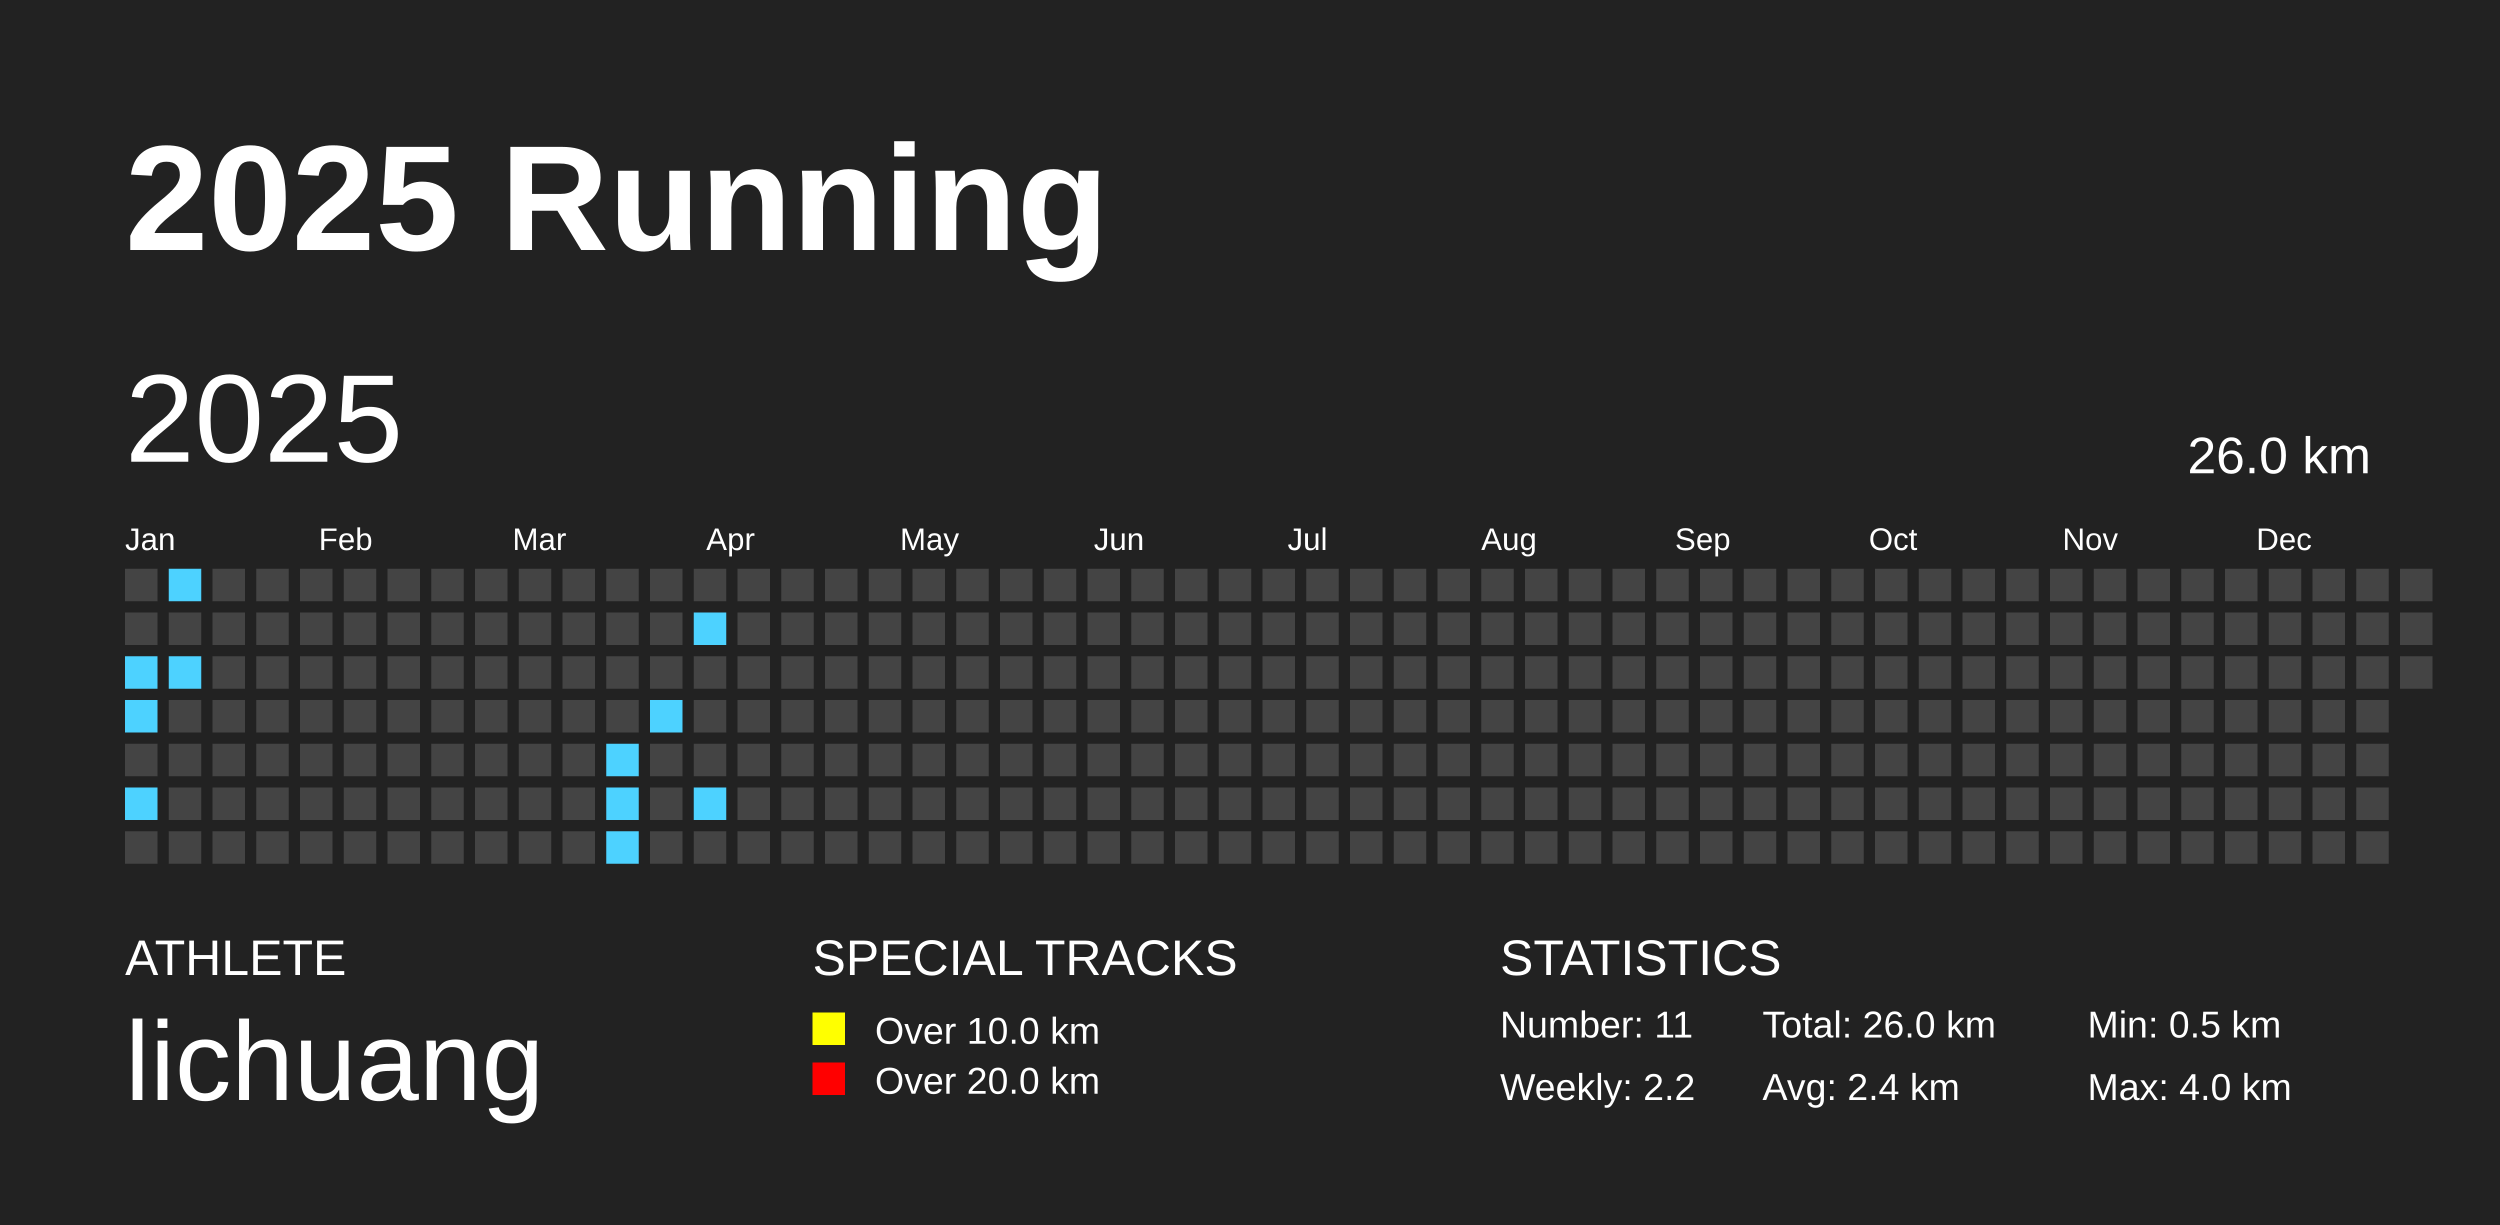
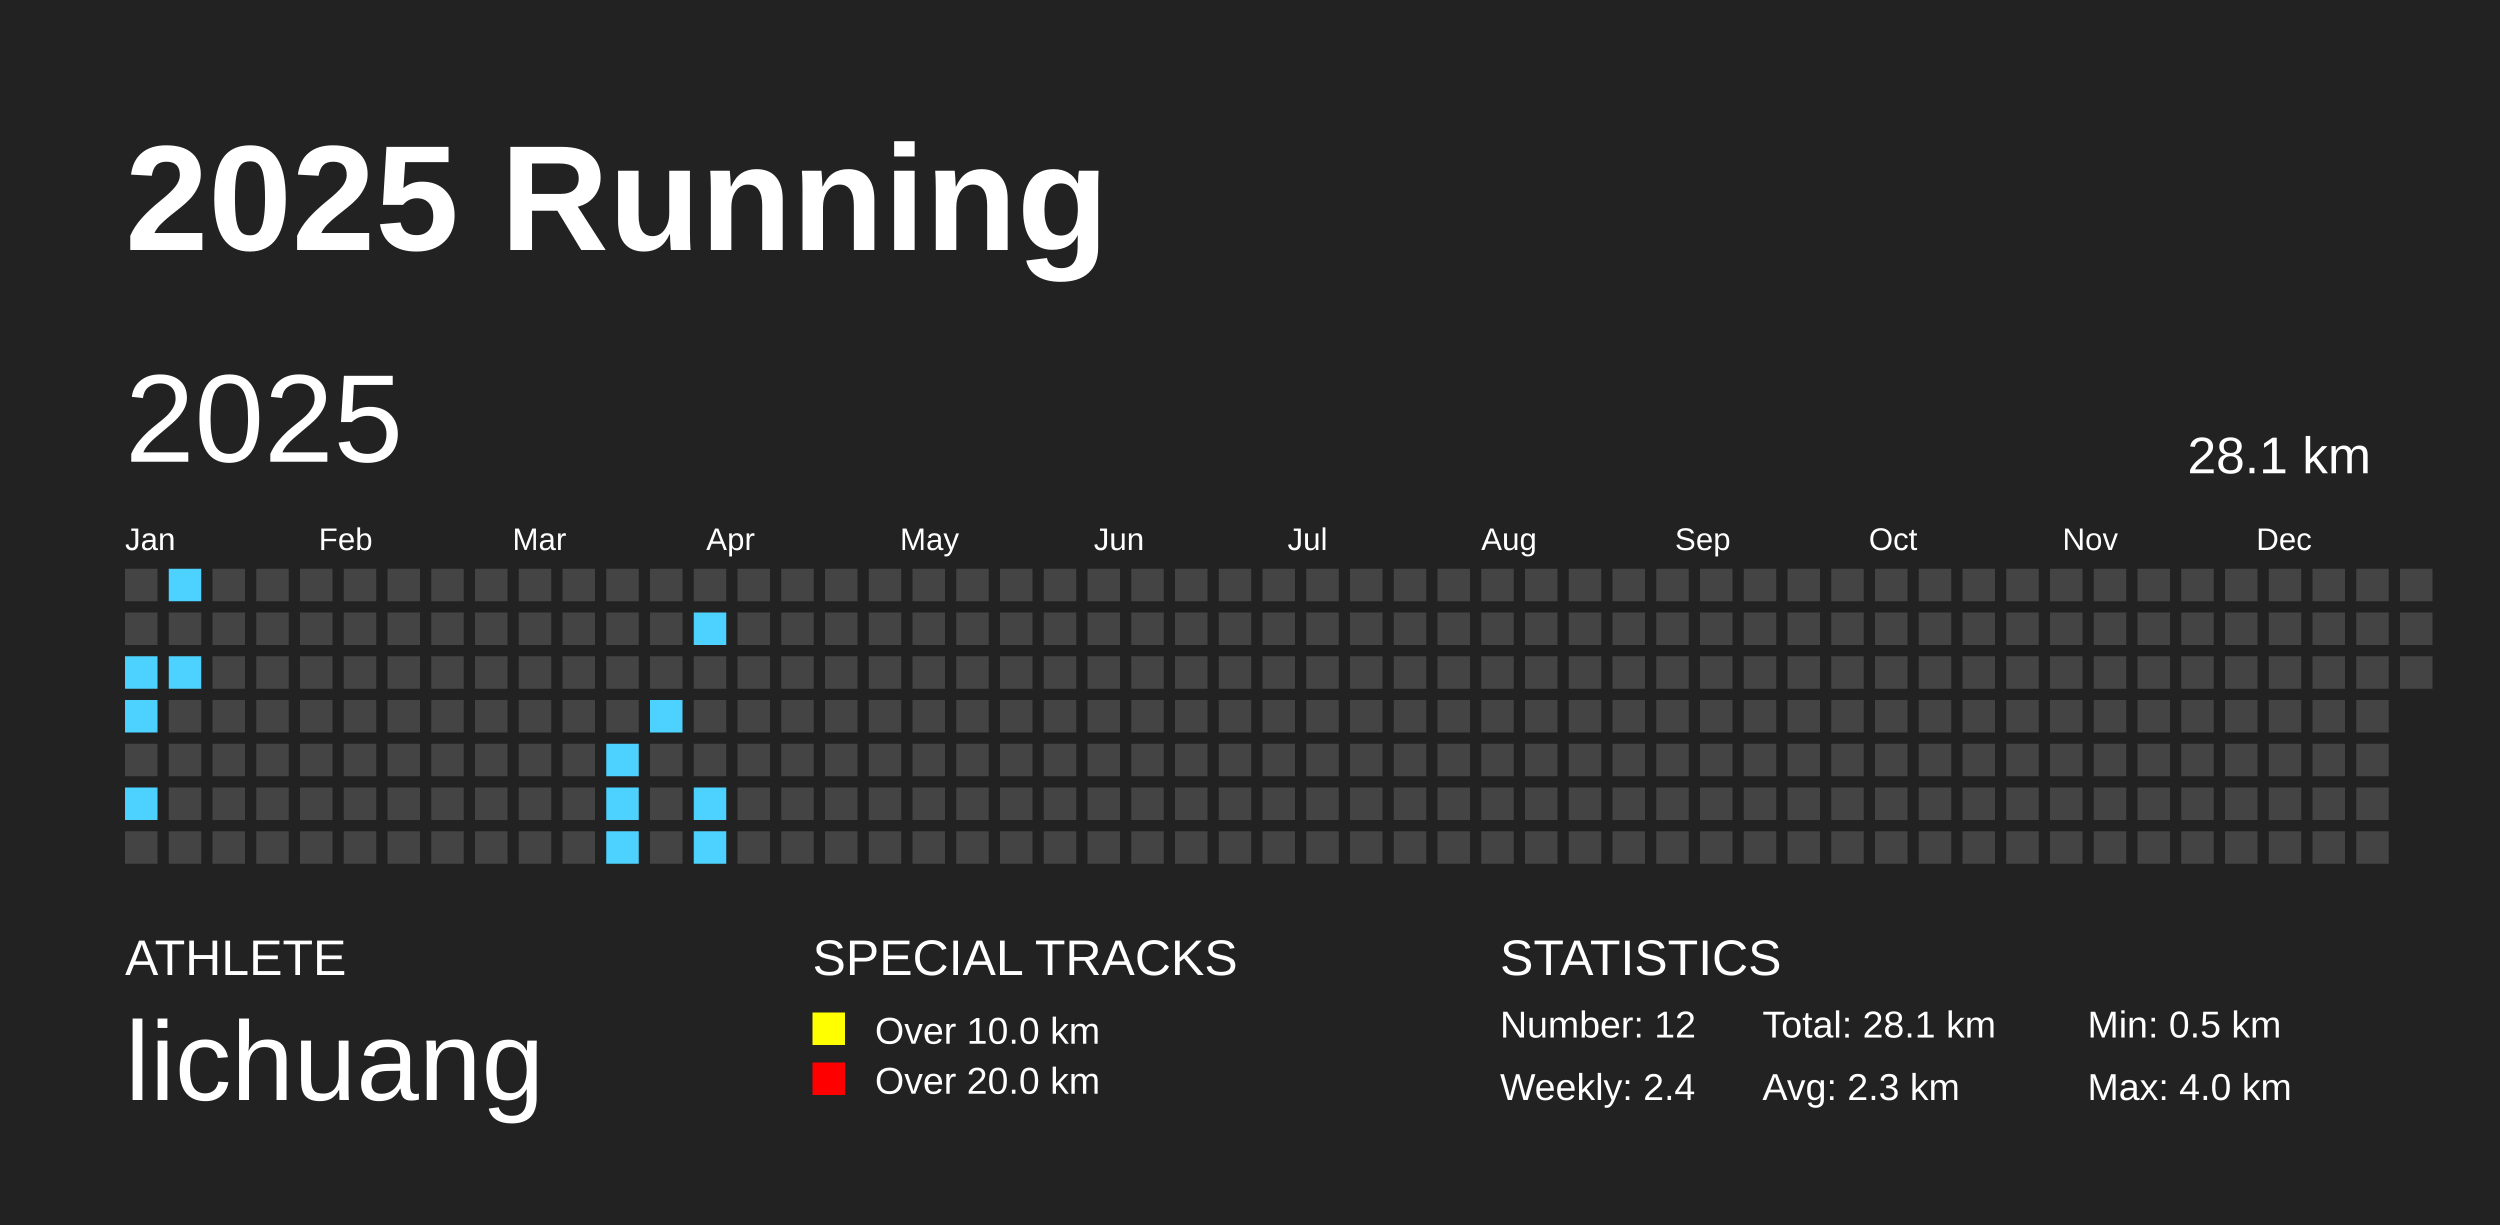
<svg xmlns="http://www.w3.org/2000/svg" baseProfile="full" height="98mm" version="1.1" viewBox="0,0,200,98" width="200mm">
  <defs />
  <rect fill="#222222" height="98" width="200" x="0" y="0" />
  <text fill="#FFFFFF" style="font-size:12px; font-family:Arial; font-weight:bold;" x="10" y="20">2025 Running</text>
  <text fill="#FFFFFF" style="font-size:4px; font-family:Arial" x="10" y="78">ATHLETE</text>
  <text fill="#FFFFFF" style="font-size:9px; font-family:Arial" x="10" y="88">lichuang</text>
  <text fill="#FFFFFF" style="font-size:4px; font-family:Arial" x="65" y="78">SPECIAL TRACKS</text>
  <rect fill="yellow" height="2.6" width="2.6" x="65" y="81" />
  <text fill="#FFFFFF" style="font-size:3px; font-family:Arial" x="70" y="83.5">Over 10.0 km</text>
  <rect fill="red" height="2.6" width="2.6" x="65" y="85" />
  <text fill="#FFFFFF" style="font-size:3px; font-family:Arial" x="70" y="87.5">Over 20.0 km</text>
  <text fill="#FFFFFF" style="font-size:4px; font-family:Arial" x="120" y="78">STATISTICS</text>
-   <text fill="#FFFFFF" style="font-size:3px; font-family:Arial" x="120" y="83">Number: 11</text>
-   <text fill="#FFFFFF" style="font-size:3px; font-family:Arial" x="120" y="88">Weekly: 2.2</text>
-   <text fill="#FFFFFF" style="font-size:3px; font-family:Arial" x="141" y="83">Total: 26.0 km</text>
-   <text fill="#FFFFFF" style="font-size:3px; font-family:Arial" x="141" y="88">Avg: 2.4 km</text>
+   <text fill="#FFFFFF" style="font-size:3px; font-family:Arial" x="120" y="83">Number: 12</text>
+   <text fill="#FFFFFF" style="font-size:3px; font-family:Arial" x="120" y="88">Weekly: 2.4</text>
+   <text fill="#FFFFFF" style="font-size:3px; font-family:Arial" x="141" y="83">Total: 28.1 km</text>
+   <text fill="#FFFFFF" style="font-size:3px; font-family:Arial" x="141" y="88">Avg: 2.3 km</text>
  <text fill="#FFFFFF" style="font-size:3px; font-family:Arial" x="167" y="83">Min: 0.5 km</text>
  <text fill="#FFFFFF" style="font-size:3px; font-family:Arial" x="167" y="88">Max: 4.0 km</text>
  <text dominant-baseline="hanging" fill="#FFFFFF" style="font-size:10.0px; font-family:Arial;" x="10" y="30">2025</text>
-   <text dominant-baseline="hanging" fill="#FFFFFF" style="font-size:4.125px; font-family:Arial;" x="175" y="35">26.0 km</text>
+   <text dominant-baseline="hanging" fill="#FFFFFF" style="font-size:4.125px; font-family:Arial;" x="175" y="35">28.1 km</text>
  <text fill="#FFFFFF" style="font-size:2.5px; font-family:Arial" x="10.0" y="44">Jan</text>
  <text fill="#FFFFFF" style="font-size:2.5px; font-family:Arial" x="25.5" y="44">Feb</text>
  <text fill="#FFFFFF" style="font-size:2.5px; font-family:Arial" x="41.0" y="44">Mar</text>
  <text fill="#FFFFFF" style="font-size:2.5px; font-family:Arial" x="56.5" y="44">Apr</text>
  <text fill="#FFFFFF" style="font-size:2.5px; font-family:Arial" x="72.0" y="44">May</text>
  <text fill="#FFFFFF" style="font-size:2.5px; font-family:Arial" x="87.5" y="44">Jun</text>
  <text fill="#FFFFFF" style="font-size:2.5px; font-family:Arial" x="103.0" y="44">Jul</text>
  <text fill="#FFFFFF" style="font-size:2.5px; font-family:Arial" x="118.5" y="44">Aug</text>
  <text fill="#FFFFFF" style="font-size:2.5px; font-family:Arial" x="134.0" y="44">Sep</text>
  <text fill="#FFFFFF" style="font-size:2.5px; font-family:Arial" x="149.5" y="44">Oct</text>
  <text fill="#FFFFFF" style="font-size:2.5px; font-family:Arial" x="165.0" y="44">Nov</text>
  <text fill="#FFFFFF" style="font-size:2.5px; font-family:Arial" x="180.5" y="44">Dec</text>
  <rect fill="#444444" height="2.6" width="2.6" x="10.0" y="45.5" />
  <rect fill="#444444" height="2.6" width="2.6" x="10.0" y="49.0" />
  <rect fill="#4dd2ff" height="2.6" width="2.6" x="10.0" y="52.5" />
  <rect fill="#4dd2ff" height="2.6" width="2.6" x="10.0" y="56.0" />
  <rect fill="#444444" height="2.6" width="2.6" x="10.0" y="59.5" />
  <rect fill="#4dd2ff" height="2.6" width="2.6" x="10.0" y="63.0" />
  <rect fill="#444444" height="2.6" width="2.6" x="10.0" y="66.5" />
  <rect fill="#4dd2ff" height="2.6" width="2.6" x="13.5" y="45.5" />
  <rect fill="#444444" height="2.6" width="2.6" x="13.5" y="49.0" />
  <rect fill="#4dd2ff" height="2.6" width="2.6" x="13.5" y="52.5" />
  <rect fill="#444444" height="2.6" width="2.6" x="13.5" y="56.0" />
  <rect fill="#444444" height="2.6" width="2.6" x="13.5" y="59.5" />
  <rect fill="#444444" height="2.6" width="2.6" x="13.5" y="63.0" />
  <rect fill="#444444" height="2.6" width="2.6" x="13.5" y="66.5" />
  <rect fill="#444444" height="2.6" width="2.6" x="17.0" y="45.5" />
  <rect fill="#444444" height="2.6" width="2.6" x="17.0" y="49.0" />
  <rect fill="#444444" height="2.6" width="2.6" x="17.0" y="52.5" />
  <rect fill="#444444" height="2.6" width="2.6" x="17.0" y="56.0" />
  <rect fill="#444444" height="2.6" width="2.6" x="17.0" y="59.5" />
  <rect fill="#444444" height="2.6" width="2.6" x="17.0" y="63.0" />
  <rect fill="#444444" height="2.6" width="2.6" x="17.0" y="66.5" />
  <rect fill="#444444" height="2.6" width="2.6" x="20.5" y="45.5" />
  <rect fill="#444444" height="2.6" width="2.6" x="20.5" y="49.0" />
  <rect fill="#444444" height="2.6" width="2.6" x="20.5" y="52.5" />
  <rect fill="#444444" height="2.6" width="2.6" x="20.5" y="56.0" />
  <rect fill="#444444" height="2.6" width="2.6" x="20.5" y="59.5" />
  <rect fill="#444444" height="2.6" width="2.6" x="20.5" y="63.0" />
  <rect fill="#444444" height="2.6" width="2.6" x="20.5" y="66.5" />
  <rect fill="#444444" height="2.6" width="2.6" x="24.0" y="45.5" />
  <rect fill="#444444" height="2.6" width="2.6" x="24.0" y="49.0" />
  <rect fill="#444444" height="2.6" width="2.6" x="24.0" y="52.5" />
  <rect fill="#444444" height="2.6" width="2.6" x="24.0" y="56.0" />
  <rect fill="#444444" height="2.6" width="2.6" x="24.0" y="59.5" />
  <rect fill="#444444" height="2.6" width="2.6" x="24.0" y="63.0" />
  <rect fill="#444444" height="2.6" width="2.6" x="24.0" y="66.5" />
  <rect fill="#444444" height="2.6" width="2.6" x="27.5" y="45.5" />
  <rect fill="#444444" height="2.6" width="2.6" x="27.5" y="49.0" />
  <rect fill="#444444" height="2.6" width="2.6" x="27.5" y="52.5" />
  <rect fill="#444444" height="2.6" width="2.6" x="27.5" y="56.0" />
  <rect fill="#444444" height="2.6" width="2.6" x="27.5" y="59.5" />
  <rect fill="#444444" height="2.6" width="2.6" x="27.5" y="63.0" />
  <rect fill="#444444" height="2.6" width="2.6" x="27.5" y="66.5" />
  <rect fill="#444444" height="2.6" width="2.6" x="31.0" y="45.5" />
  <rect fill="#444444" height="2.6" width="2.6" x="31.0" y="49.0" />
  <rect fill="#444444" height="2.6" width="2.6" x="31.0" y="52.5" />
  <rect fill="#444444" height="2.6" width="2.6" x="31.0" y="56.0" />
  <rect fill="#444444" height="2.6" width="2.6" x="31.0" y="59.5" />
  <rect fill="#444444" height="2.6" width="2.6" x="31.0" y="63.0" />
  <rect fill="#444444" height="2.6" width="2.6" x="31.0" y="66.5" />
  <rect fill="#444444" height="2.6" width="2.6" x="34.5" y="45.5" />
  <rect fill="#444444" height="2.6" width="2.6" x="34.5" y="49.0" />
  <rect fill="#444444" height="2.6" width="2.6" x="34.5" y="52.5" />
  <rect fill="#444444" height="2.6" width="2.6" x="34.5" y="56.0" />
  <rect fill="#444444" height="2.6" width="2.6" x="34.5" y="59.5" />
  <rect fill="#444444" height="2.6" width="2.6" x="34.5" y="63.0" />
  <rect fill="#444444" height="2.6" width="2.6" x="34.5" y="66.5" />
  <rect fill="#444444" height="2.6" width="2.6" x="38.0" y="45.5" />
  <rect fill="#444444" height="2.6" width="2.6" x="38.0" y="49.0" />
  <rect fill="#444444" height="2.6" width="2.6" x="38.0" y="52.5" />
  <rect fill="#444444" height="2.6" width="2.6" x="38.0" y="56.0" />
  <rect fill="#444444" height="2.6" width="2.6" x="38.0" y="59.5" />
  <rect fill="#444444" height="2.6" width="2.6" x="38.0" y="63.0" />
  <rect fill="#444444" height="2.6" width="2.6" x="38.0" y="66.5" />
  <rect fill="#444444" height="2.6" width="2.6" x="41.5" y="45.5" />
  <rect fill="#444444" height="2.6" width="2.6" x="41.5" y="49.0" />
  <rect fill="#444444" height="2.6" width="2.6" x="41.5" y="52.5" />
  <rect fill="#444444" height="2.6" width="2.6" x="41.5" y="56.0" />
  <rect fill="#444444" height="2.6" width="2.6" x="41.5" y="59.5" />
  <rect fill="#444444" height="2.6" width="2.6" x="41.5" y="63.0" />
  <rect fill="#444444" height="2.6" width="2.6" x="41.5" y="66.5" />
  <rect fill="#444444" height="2.6" width="2.6" x="45.0" y="45.5" />
  <rect fill="#444444" height="2.6" width="2.6" x="45.0" y="49.0" />
  <rect fill="#444444" height="2.6" width="2.6" x="45.0" y="52.5" />
  <rect fill="#444444" height="2.6" width="2.6" x="45.0" y="56.0" />
  <rect fill="#444444" height="2.6" width="2.6" x="45.0" y="59.5" />
  <rect fill="#444444" height="2.6" width="2.6" x="45.0" y="63.0" />
  <rect fill="#444444" height="2.6" width="2.6" x="45.0" y="66.5" />
  <rect fill="#444444" height="2.6" width="2.6" x="48.5" y="45.5" />
  <rect fill="#444444" height="2.6" width="2.6" x="48.5" y="49.0" />
  <rect fill="#444444" height="2.6" width="2.6" x="48.5" y="52.5" />
  <rect fill="#444444" height="2.6" width="2.6" x="48.5" y="56.0" />
  <rect fill="#4dd2ff" height="2.6" width="2.6" x="48.5" y="59.5" />
  <rect fill="#4dd2ff" height="2.6" width="2.6" x="48.5" y="63.0" />
  <rect fill="#4dd2ff" height="2.6" width="2.6" x="48.5" y="66.5" />
  <rect fill="#444444" height="2.6" width="2.6" x="52.0" y="45.5" />
  <rect fill="#444444" height="2.6" width="2.6" x="52.0" y="49.0" />
  <rect fill="#444444" height="2.6" width="2.6" x="52.0" y="52.5" />
  <rect fill="#4dd2ff" height="2.6" width="2.6" x="52.0" y="56.0" />
  <rect fill="#444444" height="2.6" width="2.6" x="52.0" y="59.5" />
  <rect fill="#444444" height="2.6" width="2.6" x="52.0" y="63.0" />
  <rect fill="#444444" height="2.6" width="2.6" x="52.0" y="66.5" />
  <rect fill="#444444" height="2.6" width="2.6" x="55.5" y="45.5" />
  <rect fill="#4dd2ff" height="2.6" width="2.6" x="55.5" y="49.0" />
  <rect fill="#444444" height="2.6" width="2.6" x="55.5" y="52.5" />
  <rect fill="#444444" height="2.6" width="2.6" x="55.5" y="56.0" />
  <rect fill="#444444" height="2.6" width="2.6" x="55.5" y="59.5" />
  <rect fill="#4dd2ff" height="2.6" width="2.6" x="55.5" y="63.0" />
-   <rect fill="#444444" height="2.6" width="2.6" x="55.5" y="66.5" />
+   <rect fill="#4dd2ff" height="2.6" width="2.6" x="55.5" y="66.5" />
  <rect fill="#444444" height="2.6" width="2.6" x="59.0" y="45.5" />
  <rect fill="#444444" height="2.6" width="2.6" x="59.0" y="49.0" />
  <rect fill="#444444" height="2.6" width="2.6" x="59.0" y="52.5" />
  <rect fill="#444444" height="2.6" width="2.6" x="59.0" y="56.0" />
  <rect fill="#444444" height="2.6" width="2.6" x="59.0" y="59.5" />
  <rect fill="#444444" height="2.6" width="2.6" x="59.0" y="63.0" />
  <rect fill="#444444" height="2.6" width="2.6" x="59.0" y="66.5" />
  <rect fill="#444444" height="2.6" width="2.6" x="62.5" y="45.5" />
  <rect fill="#444444" height="2.6" width="2.6" x="62.5" y="49.0" />
  <rect fill="#444444" height="2.6" width="2.6" x="62.5" y="52.5" />
  <rect fill="#444444" height="2.6" width="2.6" x="62.5" y="56.0" />
  <rect fill="#444444" height="2.6" width="2.6" x="62.5" y="59.5" />
  <rect fill="#444444" height="2.6" width="2.6" x="62.5" y="63.0" />
  <rect fill="#444444" height="2.6" width="2.6" x="62.5" y="66.5" />
  <rect fill="#444444" height="2.6" width="2.6" x="66.0" y="45.5" />
  <rect fill="#444444" height="2.6" width="2.6" x="66.0" y="49.0" />
  <rect fill="#444444" height="2.6" width="2.6" x="66.0" y="52.5" />
  <rect fill="#444444" height="2.6" width="2.6" x="66.0" y="56.0" />
  <rect fill="#444444" height="2.6" width="2.6" x="66.0" y="59.5" />
  <rect fill="#444444" height="2.6" width="2.6" x="66.0" y="63.0" />
  <rect fill="#444444" height="2.6" width="2.6" x="66.0" y="66.5" />
  <rect fill="#444444" height="2.6" width="2.6" x="69.5" y="45.5" />
  <rect fill="#444444" height="2.6" width="2.6" x="69.5" y="49.0" />
  <rect fill="#444444" height="2.6" width="2.6" x="69.5" y="52.5" />
  <rect fill="#444444" height="2.6" width="2.6" x="69.5" y="56.0" />
  <rect fill="#444444" height="2.6" width="2.6" x="69.5" y="59.5" />
  <rect fill="#444444" height="2.6" width="2.6" x="69.5" y="63.0" />
  <rect fill="#444444" height="2.6" width="2.6" x="69.5" y="66.5" />
  <rect fill="#444444" height="2.6" width="2.6" x="73.0" y="45.5" />
  <rect fill="#444444" height="2.6" width="2.6" x="73.0" y="49.0" />
  <rect fill="#444444" height="2.6" width="2.6" x="73.0" y="52.5" />
  <rect fill="#444444" height="2.6" width="2.6" x="73.0" y="56.0" />
  <rect fill="#444444" height="2.6" width="2.6" x="73.0" y="59.5" />
  <rect fill="#444444" height="2.6" width="2.6" x="73.0" y="63.0" />
  <rect fill="#444444" height="2.6" width="2.6" x="73.0" y="66.5" />
  <rect fill="#444444" height="2.6" width="2.6" x="76.5" y="45.5" />
  <rect fill="#444444" height="2.6" width="2.6" x="76.5" y="49.0" />
  <rect fill="#444444" height="2.6" width="2.6" x="76.5" y="52.5" />
  <rect fill="#444444" height="2.6" width="2.6" x="76.5" y="56.0" />
  <rect fill="#444444" height="2.6" width="2.6" x="76.5" y="59.5" />
  <rect fill="#444444" height="2.6" width="2.6" x="76.5" y="63.0" />
  <rect fill="#444444" height="2.6" width="2.6" x="76.5" y="66.5" />
  <rect fill="#444444" height="2.6" width="2.6" x="80.0" y="45.5" />
  <rect fill="#444444" height="2.6" width="2.6" x="80.0" y="49.0" />
  <rect fill="#444444" height="2.6" width="2.6" x="80.0" y="52.5" />
  <rect fill="#444444" height="2.6" width="2.6" x="80.0" y="56.0" />
  <rect fill="#444444" height="2.6" width="2.6" x="80.0" y="59.5" />
  <rect fill="#444444" height="2.6" width="2.6" x="80.0" y="63.0" />
  <rect fill="#444444" height="2.6" width="2.6" x="80.0" y="66.5" />
  <rect fill="#444444" height="2.6" width="2.6" x="83.5" y="45.5" />
  <rect fill="#444444" height="2.6" width="2.6" x="83.5" y="49.0" />
  <rect fill="#444444" height="2.6" width="2.6" x="83.5" y="52.5" />
  <rect fill="#444444" height="2.6" width="2.6" x="83.5" y="56.0" />
  <rect fill="#444444" height="2.6" width="2.6" x="83.5" y="59.5" />
  <rect fill="#444444" height="2.6" width="2.6" x="83.5" y="63.0" />
  <rect fill="#444444" height="2.6" width="2.6" x="83.5" y="66.5" />
  <rect fill="#444444" height="2.6" width="2.6" x="87.0" y="45.5" />
  <rect fill="#444444" height="2.6" width="2.6" x="87.0" y="49.0" />
  <rect fill="#444444" height="2.6" width="2.6" x="87.0" y="52.5" />
  <rect fill="#444444" height="2.6" width="2.6" x="87.0" y="56.0" />
  <rect fill="#444444" height="2.6" width="2.6" x="87.0" y="59.5" />
  <rect fill="#444444" height="2.6" width="2.6" x="87.0" y="63.0" />
  <rect fill="#444444" height="2.6" width="2.6" x="87.0" y="66.5" />
  <rect fill="#444444" height="2.6" width="2.6" x="90.5" y="45.5" />
  <rect fill="#444444" height="2.6" width="2.6" x="90.5" y="49.0" />
  <rect fill="#444444" height="2.6" width="2.6" x="90.5" y="52.5" />
  <rect fill="#444444" height="2.6" width="2.6" x="90.5" y="56.0" />
  <rect fill="#444444" height="2.6" width="2.6" x="90.5" y="59.5" />
  <rect fill="#444444" height="2.6" width="2.6" x="90.5" y="63.0" />
  <rect fill="#444444" height="2.6" width="2.6" x="90.5" y="66.5" />
  <rect fill="#444444" height="2.6" width="2.6" x="94.0" y="45.5" />
  <rect fill="#444444" height="2.6" width="2.6" x="94.0" y="49.0" />
  <rect fill="#444444" height="2.6" width="2.6" x="94.0" y="52.5" />
  <rect fill="#444444" height="2.6" width="2.6" x="94.0" y="56.0" />
  <rect fill="#444444" height="2.6" width="2.6" x="94.0" y="59.5" />
  <rect fill="#444444" height="2.6" width="2.6" x="94.0" y="63.0" />
  <rect fill="#444444" height="2.6" width="2.6" x="94.0" y="66.5" />
  <rect fill="#444444" height="2.6" width="2.6" x="97.5" y="45.5" />
  <rect fill="#444444" height="2.6" width="2.6" x="97.5" y="49.0" />
  <rect fill="#444444" height="2.6" width="2.6" x="97.5" y="52.5" />
  <rect fill="#444444" height="2.6" width="2.6" x="97.5" y="56.0" />
  <rect fill="#444444" height="2.6" width="2.6" x="97.5" y="59.5" />
  <rect fill="#444444" height="2.6" width="2.6" x="97.5" y="63.0" />
  <rect fill="#444444" height="2.6" width="2.6" x="97.5" y="66.5" />
  <rect fill="#444444" height="2.6" width="2.6" x="101.0" y="45.5" />
  <rect fill="#444444" height="2.6" width="2.6" x="101.0" y="49.0" />
  <rect fill="#444444" height="2.6" width="2.6" x="101.0" y="52.5" />
  <rect fill="#444444" height="2.6" width="2.6" x="101.0" y="56.0" />
  <rect fill="#444444" height="2.6" width="2.6" x="101.0" y="59.5" />
  <rect fill="#444444" height="2.6" width="2.6" x="101.0" y="63.0" />
  <rect fill="#444444" height="2.6" width="2.6" x="101.0" y="66.5" />
  <rect fill="#444444" height="2.6" width="2.6" x="104.5" y="45.5" />
  <rect fill="#444444" height="2.6" width="2.6" x="104.5" y="49.0" />
  <rect fill="#444444" height="2.6" width="2.6" x="104.5" y="52.5" />
  <rect fill="#444444" height="2.6" width="2.6" x="104.5" y="56.0" />
  <rect fill="#444444" height="2.6" width="2.6" x="104.5" y="59.5" />
  <rect fill="#444444" height="2.6" width="2.6" x="104.5" y="63.0" />
  <rect fill="#444444" height="2.6" width="2.6" x="104.5" y="66.5" />
  <rect fill="#444444" height="2.6" width="2.6" x="108.0" y="45.5" />
  <rect fill="#444444" height="2.6" width="2.6" x="108.0" y="49.0" />
  <rect fill="#444444" height="2.6" width="2.6" x="108.0" y="52.5" />
  <rect fill="#444444" height="2.6" width="2.6" x="108.0" y="56.0" />
  <rect fill="#444444" height="2.6" width="2.6" x="108.0" y="59.5" />
  <rect fill="#444444" height="2.6" width="2.6" x="108.0" y="63.0" />
  <rect fill="#444444" height="2.6" width="2.6" x="108.0" y="66.5" />
  <rect fill="#444444" height="2.6" width="2.6" x="111.5" y="45.5" />
  <rect fill="#444444" height="2.6" width="2.6" x="111.5" y="49.0" />
  <rect fill="#444444" height="2.6" width="2.6" x="111.5" y="52.5" />
  <rect fill="#444444" height="2.6" width="2.6" x="111.5" y="56.0" />
  <rect fill="#444444" height="2.6" width="2.6" x="111.5" y="59.5" />
  <rect fill="#444444" height="2.6" width="2.6" x="111.5" y="63.0" />
  <rect fill="#444444" height="2.6" width="2.6" x="111.5" y="66.5" />
  <rect fill="#444444" height="2.6" width="2.6" x="115.0" y="45.5" />
  <rect fill="#444444" height="2.6" width="2.6" x="115.0" y="49.0" />
  <rect fill="#444444" height="2.6" width="2.6" x="115.0" y="52.5" />
  <rect fill="#444444" height="2.6" width="2.6" x="115.0" y="56.0" />
  <rect fill="#444444" height="2.6" width="2.6" x="115.0" y="59.5" />
  <rect fill="#444444" height="2.6" width="2.6" x="115.0" y="63.0" />
  <rect fill="#444444" height="2.6" width="2.6" x="115.0" y="66.5" />
  <rect fill="#444444" height="2.6" width="2.6" x="118.5" y="45.5" />
  <rect fill="#444444" height="2.6" width="2.6" x="118.5" y="49.0" />
  <rect fill="#444444" height="2.6" width="2.6" x="118.5" y="52.5" />
  <rect fill="#444444" height="2.6" width="2.6" x="118.5" y="56.0" />
  <rect fill="#444444" height="2.6" width="2.6" x="118.5" y="59.5" />
  <rect fill="#444444" height="2.6" width="2.6" x="118.5" y="63.0" />
  <rect fill="#444444" height="2.6" width="2.6" x="118.5" y="66.5" />
  <rect fill="#444444" height="2.6" width="2.6" x="122.0" y="45.5" />
  <rect fill="#444444" height="2.6" width="2.6" x="122.0" y="49.0" />
  <rect fill="#444444" height="2.6" width="2.6" x="122.0" y="52.5" />
  <rect fill="#444444" height="2.6" width="2.6" x="122.0" y="56.0" />
  <rect fill="#444444" height="2.6" width="2.6" x="122.0" y="59.5" />
  <rect fill="#444444" height="2.6" width="2.6" x="122.0" y="63.0" />
  <rect fill="#444444" height="2.6" width="2.6" x="122.0" y="66.5" />
  <rect fill="#444444" height="2.6" width="2.6" x="125.5" y="45.5" />
  <rect fill="#444444" height="2.6" width="2.6" x="125.5" y="49.0" />
  <rect fill="#444444" height="2.6" width="2.6" x="125.5" y="52.5" />
  <rect fill="#444444" height="2.6" width="2.6" x="125.5" y="56.0" />
  <rect fill="#444444" height="2.6" width="2.6" x="125.5" y="59.5" />
  <rect fill="#444444" height="2.6" width="2.6" x="125.5" y="63.0" />
  <rect fill="#444444" height="2.6" width="2.6" x="125.5" y="66.5" />
  <rect fill="#444444" height="2.6" width="2.6" x="129.0" y="45.5" />
  <rect fill="#444444" height="2.6" width="2.6" x="129.0" y="49.0" />
  <rect fill="#444444" height="2.6" width="2.6" x="129.0" y="52.5" />
  <rect fill="#444444" height="2.6" width="2.6" x="129.0" y="56.0" />
  <rect fill="#444444" height="2.6" width="2.6" x="129.0" y="59.5" />
  <rect fill="#444444" height="2.6" width="2.6" x="129.0" y="63.0" />
  <rect fill="#444444" height="2.6" width="2.6" x="129.0" y="66.5" />
  <rect fill="#444444" height="2.6" width="2.6" x="132.5" y="45.5" />
  <rect fill="#444444" height="2.6" width="2.6" x="132.5" y="49.0" />
  <rect fill="#444444" height="2.6" width="2.6" x="132.5" y="52.5" />
  <rect fill="#444444" height="2.6" width="2.6" x="132.5" y="56.0" />
  <rect fill="#444444" height="2.6" width="2.6" x="132.5" y="59.5" />
  <rect fill="#444444" height="2.6" width="2.6" x="132.5" y="63.0" />
  <rect fill="#444444" height="2.6" width="2.6" x="132.5" y="66.5" />
  <rect fill="#444444" height="2.6" width="2.6" x="136.0" y="45.5" />
  <rect fill="#444444" height="2.6" width="2.6" x="136.0" y="49.0" />
  <rect fill="#444444" height="2.6" width="2.6" x="136.0" y="52.5" />
  <rect fill="#444444" height="2.6" width="2.6" x="136.0" y="56.0" />
  <rect fill="#444444" height="2.6" width="2.6" x="136.0" y="59.5" />
  <rect fill="#444444" height="2.6" width="2.6" x="136.0" y="63.0" />
  <rect fill="#444444" height="2.6" width="2.6" x="136.0" y="66.5" />
  <rect fill="#444444" height="2.6" width="2.6" x="139.5" y="45.5" />
  <rect fill="#444444" height="2.6" width="2.6" x="139.5" y="49.0" />
  <rect fill="#444444" height="2.6" width="2.6" x="139.5" y="52.5" />
  <rect fill="#444444" height="2.6" width="2.6" x="139.5" y="56.0" />
  <rect fill="#444444" height="2.6" width="2.6" x="139.5" y="59.5" />
  <rect fill="#444444" height="2.6" width="2.6" x="139.5" y="63.0" />
  <rect fill="#444444" height="2.6" width="2.6" x="139.5" y="66.5" />
  <rect fill="#444444" height="2.6" width="2.6" x="143.0" y="45.5" />
  <rect fill="#444444" height="2.6" width="2.6" x="143.0" y="49.0" />
  <rect fill="#444444" height="2.6" width="2.6" x="143.0" y="52.5" />
  <rect fill="#444444" height="2.6" width="2.6" x="143.0" y="56.0" />
  <rect fill="#444444" height="2.6" width="2.6" x="143.0" y="59.5" />
  <rect fill="#444444" height="2.6" width="2.6" x="143.0" y="63.0" />
  <rect fill="#444444" height="2.6" width="2.6" x="143.0" y="66.5" />
  <rect fill="#444444" height="2.6" width="2.6" x="146.5" y="45.5" />
  <rect fill="#444444" height="2.6" width="2.6" x="146.5" y="49.0" />
  <rect fill="#444444" height="2.6" width="2.6" x="146.5" y="52.5" />
  <rect fill="#444444" height="2.6" width="2.6" x="146.5" y="56.0" />
  <rect fill="#444444" height="2.6" width="2.6" x="146.5" y="59.5" />
  <rect fill="#444444" height="2.6" width="2.6" x="146.5" y="63.0" />
  <rect fill="#444444" height="2.6" width="2.6" x="146.5" y="66.5" />
  <rect fill="#444444" height="2.6" width="2.6" x="150.0" y="45.5" />
  <rect fill="#444444" height="2.6" width="2.6" x="150.0" y="49.0" />
  <rect fill="#444444" height="2.6" width="2.6" x="150.0" y="52.5" />
  <rect fill="#444444" height="2.6" width="2.6" x="150.0" y="56.0" />
  <rect fill="#444444" height="2.6" width="2.6" x="150.0" y="59.5" />
  <rect fill="#444444" height="2.6" width="2.6" x="150.0" y="63.0" />
  <rect fill="#444444" height="2.6" width="2.6" x="150.0" y="66.5" />
  <rect fill="#444444" height="2.6" width="2.6" x="153.5" y="45.5" />
  <rect fill="#444444" height="2.6" width="2.6" x="153.5" y="49.0" />
  <rect fill="#444444" height="2.6" width="2.6" x="153.5" y="52.5" />
  <rect fill="#444444" height="2.6" width="2.6" x="153.5" y="56.0" />
  <rect fill="#444444" height="2.6" width="2.6" x="153.5" y="59.5" />
  <rect fill="#444444" height="2.6" width="2.6" x="153.5" y="63.0" />
  <rect fill="#444444" height="2.6" width="2.6" x="153.5" y="66.5" />
  <rect fill="#444444" height="2.6" width="2.6" x="157.0" y="45.5" />
  <rect fill="#444444" height="2.6" width="2.6" x="157.0" y="49.0" />
  <rect fill="#444444" height="2.6" width="2.6" x="157.0" y="52.5" />
  <rect fill="#444444" height="2.6" width="2.6" x="157.0" y="56.0" />
  <rect fill="#444444" height="2.6" width="2.6" x="157.0" y="59.5" />
  <rect fill="#444444" height="2.6" width="2.6" x="157.0" y="63.0" />
  <rect fill="#444444" height="2.6" width="2.6" x="157.0" y="66.5" />
  <rect fill="#444444" height="2.6" width="2.6" x="160.5" y="45.5" />
  <rect fill="#444444" height="2.6" width="2.6" x="160.5" y="49.0" />
  <rect fill="#444444" height="2.6" width="2.6" x="160.5" y="52.5" />
  <rect fill="#444444" height="2.6" width="2.6" x="160.5" y="56.0" />
  <rect fill="#444444" height="2.6" width="2.6" x="160.5" y="59.5" />
  <rect fill="#444444" height="2.6" width="2.6" x="160.5" y="63.0" />
  <rect fill="#444444" height="2.6" width="2.6" x="160.5" y="66.5" />
  <rect fill="#444444" height="2.6" width="2.6" x="164.0" y="45.5" />
  <rect fill="#444444" height="2.6" width="2.6" x="164.0" y="49.0" />
  <rect fill="#444444" height="2.6" width="2.6" x="164.0" y="52.5" />
  <rect fill="#444444" height="2.6" width="2.6" x="164.0" y="56.0" />
  <rect fill="#444444" height="2.6" width="2.6" x="164.0" y="59.5" />
  <rect fill="#444444" height="2.6" width="2.6" x="164.0" y="63.0" />
  <rect fill="#444444" height="2.6" width="2.6" x="164.0" y="66.5" />
  <rect fill="#444444" height="2.6" width="2.6" x="167.5" y="45.5" />
  <rect fill="#444444" height="2.6" width="2.6" x="167.5" y="49.0" />
  <rect fill="#444444" height="2.6" width="2.6" x="167.5" y="52.5" />
  <rect fill="#444444" height="2.6" width="2.6" x="167.5" y="56.0" />
  <rect fill="#444444" height="2.6" width="2.6" x="167.5" y="59.5" />
  <rect fill="#444444" height="2.6" width="2.6" x="167.5" y="63.0" />
  <rect fill="#444444" height="2.6" width="2.6" x="167.5" y="66.5" />
  <rect fill="#444444" height="2.6" width="2.6" x="171.0" y="45.5" />
  <rect fill="#444444" height="2.6" width="2.6" x="171.0" y="49.0" />
  <rect fill="#444444" height="2.6" width="2.6" x="171.0" y="52.5" />
  <rect fill="#444444" height="2.6" width="2.6" x="171.0" y="56.0" />
  <rect fill="#444444" height="2.6" width="2.6" x="171.0" y="59.5" />
  <rect fill="#444444" height="2.6" width="2.6" x="171.0" y="63.0" />
  <rect fill="#444444" height="2.6" width="2.6" x="171.0" y="66.5" />
  <rect fill="#444444" height="2.6" width="2.6" x="174.5" y="45.5" />
  <rect fill="#444444" height="2.6" width="2.6" x="174.5" y="49.0" />
  <rect fill="#444444" height="2.6" width="2.6" x="174.5" y="52.5" />
  <rect fill="#444444" height="2.6" width="2.6" x="174.5" y="56.0" />
  <rect fill="#444444" height="2.6" width="2.6" x="174.5" y="59.5" />
  <rect fill="#444444" height="2.6" width="2.6" x="174.5" y="63.0" />
  <rect fill="#444444" height="2.6" width="2.6" x="174.5" y="66.5" />
  <rect fill="#444444" height="2.6" width="2.6" x="178.0" y="45.5" />
  <rect fill="#444444" height="2.6" width="2.6" x="178.0" y="49.0" />
  <rect fill="#444444" height="2.6" width="2.6" x="178.0" y="52.5" />
  <rect fill="#444444" height="2.6" width="2.6" x="178.0" y="56.0" />
  <rect fill="#444444" height="2.6" width="2.6" x="178.0" y="59.5" />
  <rect fill="#444444" height="2.6" width="2.6" x="178.0" y="63.0" />
  <rect fill="#444444" height="2.6" width="2.6" x="178.0" y="66.5" />
  <rect fill="#444444" height="2.6" width="2.6" x="181.5" y="45.5" />
  <rect fill="#444444" height="2.6" width="2.6" x="181.5" y="49.0" />
  <rect fill="#444444" height="2.6" width="2.6" x="181.5" y="52.5" />
  <rect fill="#444444" height="2.6" width="2.6" x="181.5" y="56.0" />
  <rect fill="#444444" height="2.6" width="2.6" x="181.5" y="59.5" />
  <rect fill="#444444" height="2.6" width="2.6" x="181.5" y="63.0" />
  <rect fill="#444444" height="2.6" width="2.6" x="181.5" y="66.5" />
  <rect fill="#444444" height="2.6" width="2.6" x="185.0" y="45.5" />
  <rect fill="#444444" height="2.6" width="2.6" x="185.0" y="49.0" />
  <rect fill="#444444" height="2.6" width="2.6" x="185.0" y="52.5" />
  <rect fill="#444444" height="2.6" width="2.6" x="185.0" y="56.0" />
  <rect fill="#444444" height="2.6" width="2.6" x="185.0" y="59.5" />
  <rect fill="#444444" height="2.6" width="2.6" x="185.0" y="63.0" />
  <rect fill="#444444" height="2.6" width="2.6" x="185.0" y="66.5" />
  <rect fill="#444444" height="2.6" width="2.6" x="188.5" y="45.5" />
  <rect fill="#444444" height="2.6" width="2.6" x="188.5" y="49.0" />
  <rect fill="#444444" height="2.6" width="2.6" x="188.5" y="52.5" />
  <rect fill="#444444" height="2.6" width="2.6" x="188.5" y="56.0" />
  <rect fill="#444444" height="2.6" width="2.6" x="188.5" y="59.5" />
  <rect fill="#444444" height="2.6" width="2.6" x="188.5" y="63.0" />
  <rect fill="#444444" height="2.6" width="2.6" x="188.5" y="66.5" />
  <rect fill="#444444" height="2.6" width="2.6" x="192.0" y="45.5" />
  <rect fill="#444444" height="2.6" width="2.6" x="192.0" y="49.0" />
  <rect fill="#444444" height="2.6" width="2.6" x="192.0" y="52.5" />
</svg>
